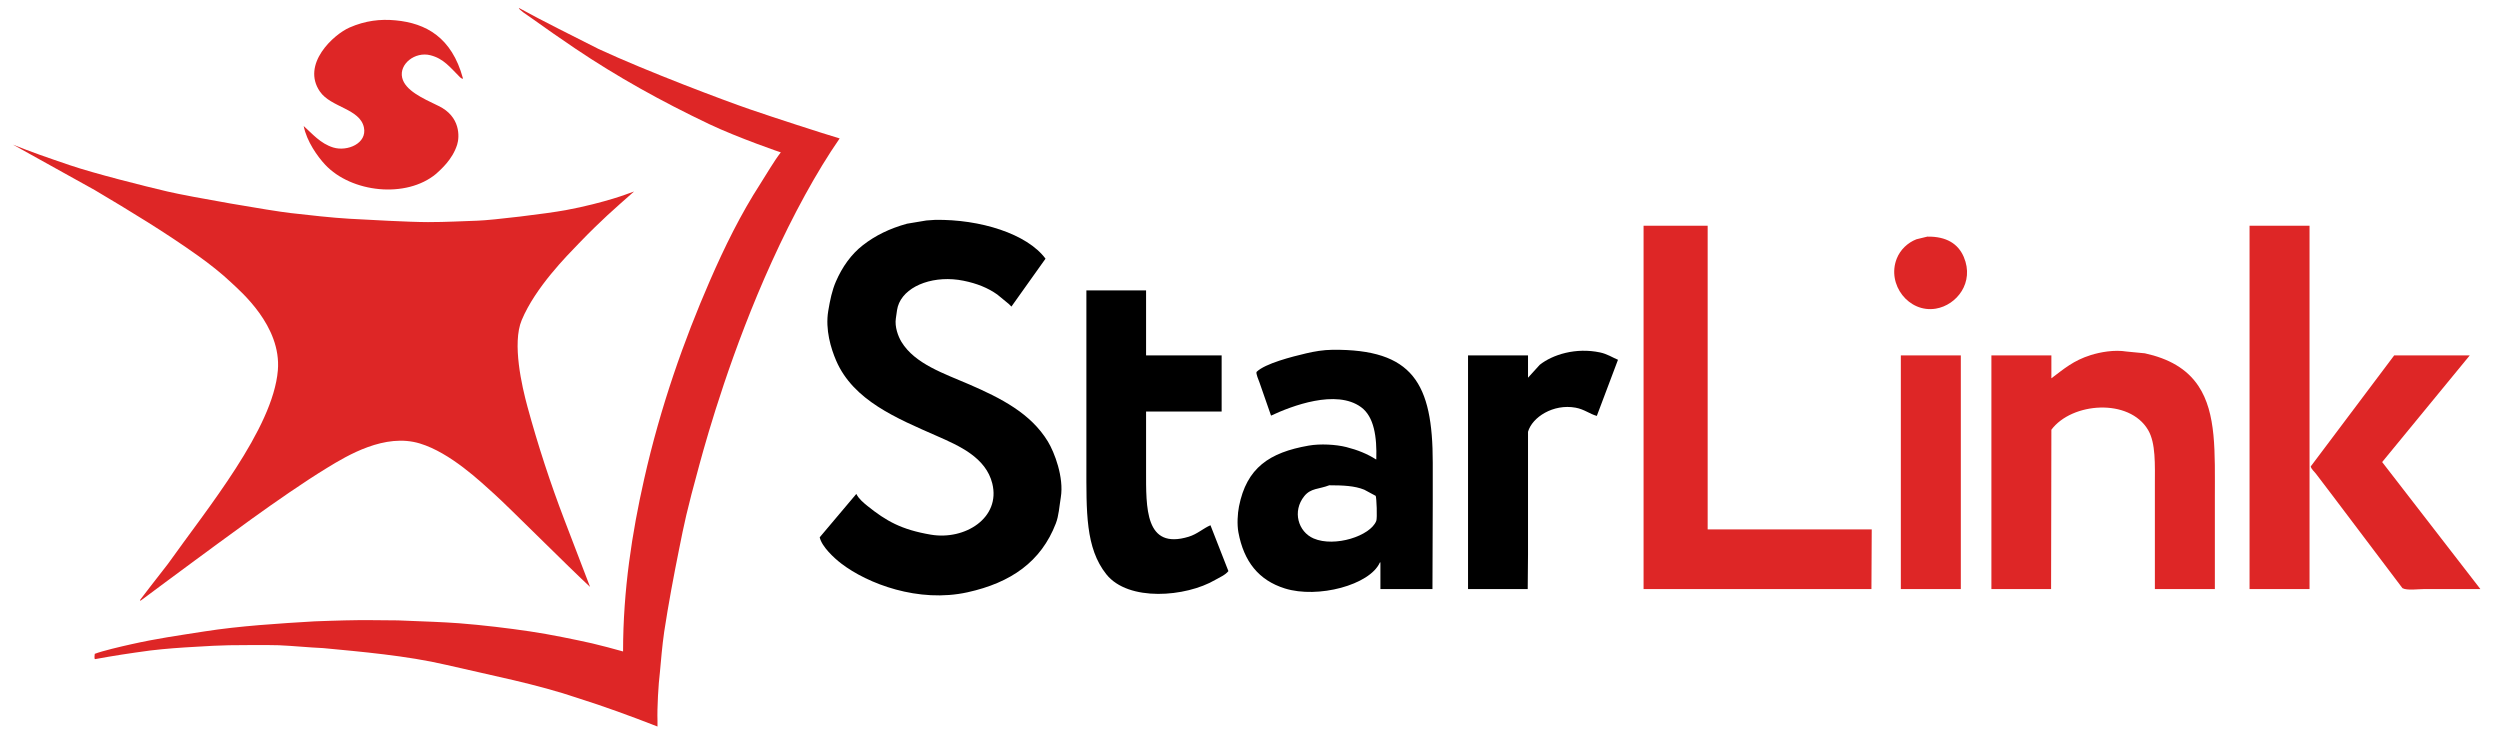
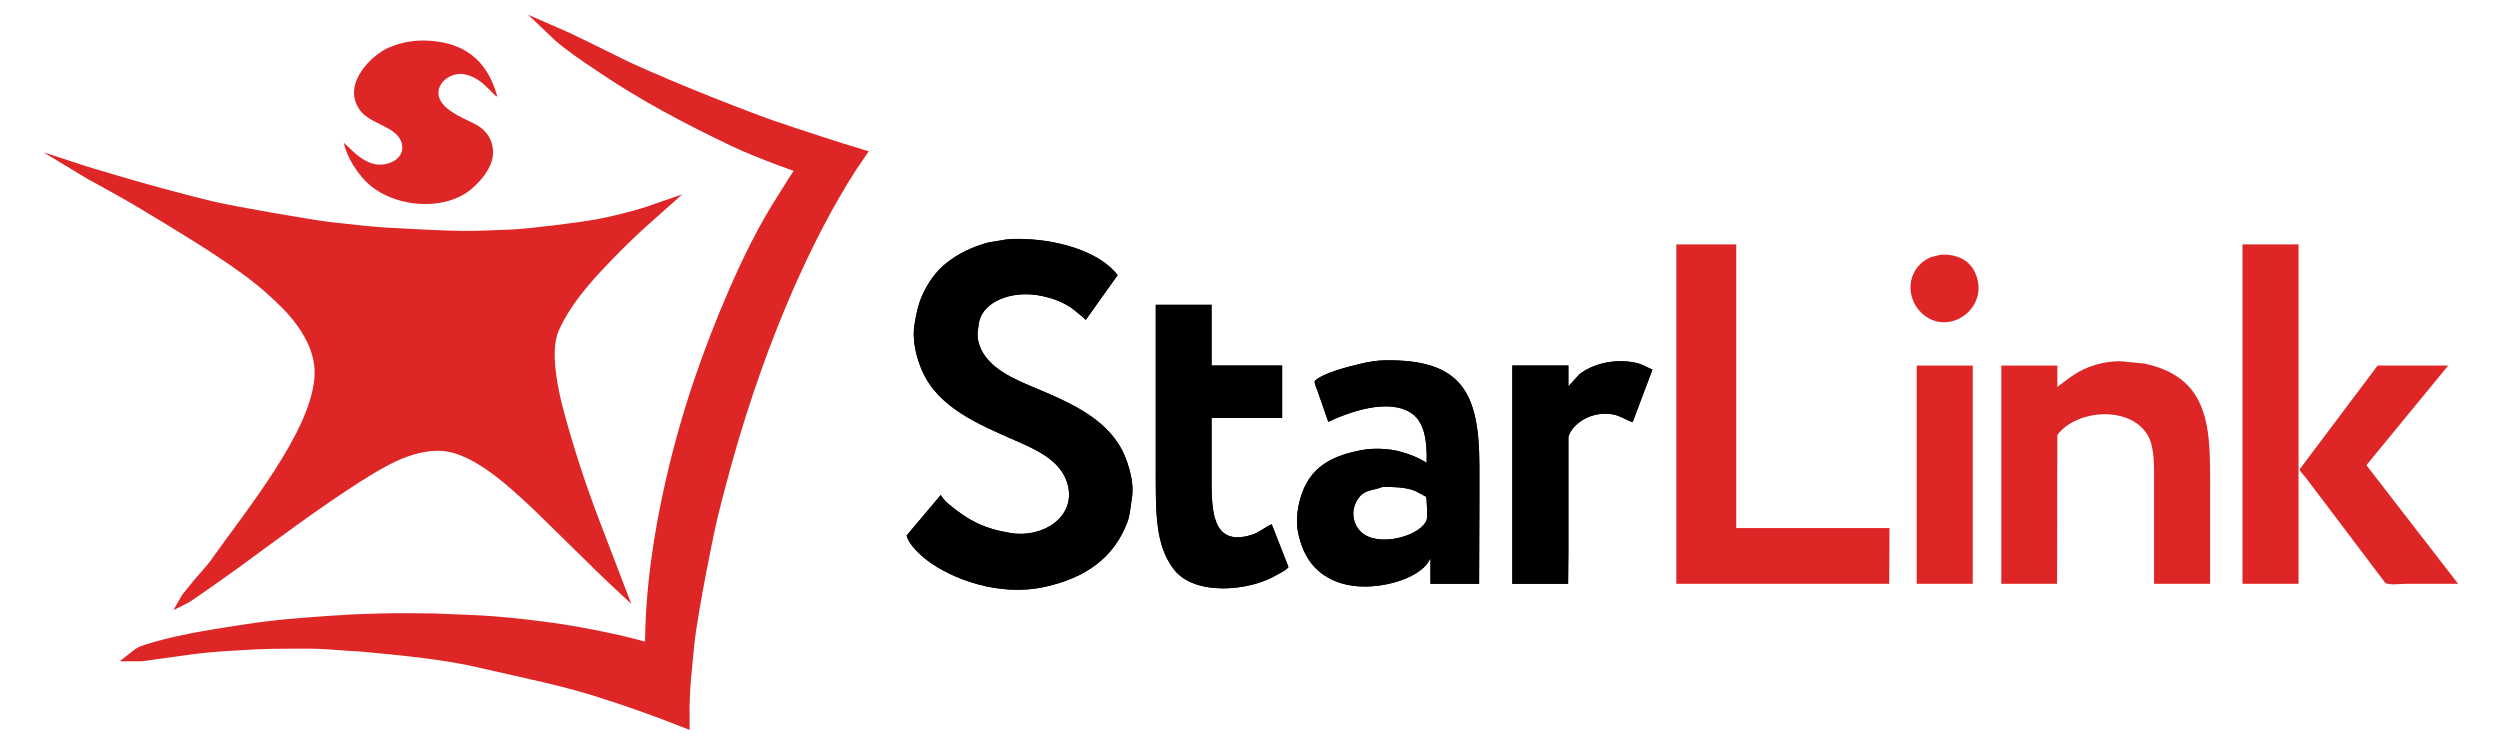
- <svg xmlns="http://www.w3.org/2000/svg" version="1.1" id="Starlink_logo" x="0px" y="0px" viewBox="0 0 5228.772 1544.249" style="enable-background:new 0 0 5228.772 1544.249;" xml:space="preserve">
+ <svg xmlns="http://www.w3.org/2000/svg" version="1.1" id="Starlink_logo" x="0px" y="0px" viewBox="0 0 567.178 167.509" style="enable-background:new 0 0 567.178 167.509;" xml:space="preserve">
  <g id="text">
    <g id="Link">
-       <path style="fill-rule:evenodd;clip-rule:evenodd;fill:#DE2626;" d="M5007.516,743.263c52.676,0,105.368,0,158.043,0    c-61.079,74.375-122.177,148.772-183.256,223.146c68.458,88.512,136.937,177.051,205.395,265.562c-38.738,0-77.488,0-116.226,0    c-13.061,0-37.382,3.518-46.737-1.844c-48.576-64.335-97.167-128.689-145.745-193.025c-11.683-15.367-23.369-30.738-35.052-46.104    c-3.567-4.844-9.272-8.898-11.069-15.368C4891.078,898.183,4949.306,820.711,5007.516,743.263z" />
-       <path style="fill-rule:evenodd;clip-rule:evenodd;fill:#DE2626;" d="M4704.958,472.169c41.813,0,83.638,0,125.451,0    c0,253.243,0,506.561,0,759.803c-41.813,0-83.638,0-125.451,0C4704.958,978.729,4704.958,725.411,4704.958,472.169z" />
-       <path style="fill-rule:evenodd;clip-rule:evenodd;fill:#DE2626;" d="M4632.393,1231.972c-41.813,0-83.638,0-125.451,0    c0-72.121,0-144.263,0-216.384c0.004-44.027,2.095-88.568-14.144-116.183c-39.546-67.251-159.741-57.828-202.32-0.615    c-0.206,111.05-0.411,222.133-0.616,333.182c-41.608,0-83.228,0-124.835,0c0-162.886,0-325.822,0-488.709    c41.813,0,83.638,0,125.451,0c0,15.981,0,31.967,0,47.949c26.584-19.859,45.86-37.094,82.404-48.564    c19.526-6.129,49.226-11.66,75.024-7.377c12.708,1.229,25.419,2.459,38.127,3.688c49.714,10.922,87.737,31.995,111.921,68.235    c37.997,56.935,34.439,138.913,34.438,234.211C4632.393,1104.922,4632.393,1168.457,4632.393,1231.972z" />
-       <path style="fill-rule:evenodd;clip-rule:evenodd;fill:#DE2626;" d="M3975.619,743.263c41.813,0,83.638,0,125.451,0    c0,162.886,0,325.822,0,488.709c-41.813,0-83.638,0-125.451,0C3975.619,1069.086,3975.619,906.15,3975.619,743.263z" />
-       <path style="fill-rule:evenodd;clip-rule:evenodd;fill:#DE2626;" d="M4030.965,494.913c40.114-0.666,64.587,15.143,76.254,42.416    c22.828,53.359-14.715,100.878-58.421,108.192c-56.609,9.473-103.045-50.428-81.789-104.504    c7.308-18.592,22.625-33.281,41.202-40.572C4015.796,498.602,4023.382,496.757,4030.965,494.913z" />
-       <path style="fill-rule:evenodd;clip-rule:evenodd;fill:#DE2626;" d="M3437.533,472.169c44.683,0,89.378,0,134.061,0    c0,211.65,0,423.364,0,635.014c114.37,0,228.775,0,343.146,0c-0.205,41.592-0.41,83.197-0.615,124.79    c-158.848,0-317.743,0-476.591,0C3437.533,978.729,3437.533,725.411,3437.533,472.169z" />
+       <g id="k">
+         <g>
+           <path style="fill-rule:evenodd;clip-rule:evenodd;fill:#DE2626;" d="M536.866,105.539c6.19-7.537,12.382-15.077,18.572-22.615      h-16.017c-5.899,7.849-11.8,15.7-17.7,23.549c0.182,0.656,0.76,1.067,1.122,1.557c1.184,1.557,2.368,3.115,3.552,4.672      c4.923,6.52,9.847,13.042,14.77,19.562c0.948,0.543,3.413,0.187,4.737,0.187h11.779      C550.744,123.482,543.804,114.509,536.866,105.539z M508.759,132.452h12.714V55.451h-12.714V132.452z" />
+         </g>
+       </g>
+       <path id="n" style="fill-rule:evenodd;clip-rule:evenodd;fill:#DE2626;" d="M501.405,132.452c-4.237,0-8.476,0-12.714,0    c0-7.309,0-14.62,0-21.929c0-4.462,0.212-8.976-1.433-11.774c-4.008-6.816-16.189-5.861-20.504-0.062    c-0.021,11.254-0.042,22.512-0.062,33.766c-4.217,0-8.435,0-12.651,0c0-16.508,0-33.02,0-49.528c4.237,0,8.476,0,12.714,0    c0,1.62,0,3.24,0,4.859c2.694-2.013,4.648-3.759,8.351-4.922c1.979-0.621,4.989-1.182,7.603-0.748    c1.288,0.125,2.576,0.249,3.864,0.374c5.038,1.107,8.892,3.243,11.343,6.915c3.851,5.77,3.49,14.078,3.49,23.736    C501.405,119.576,501.405,126.015,501.405,132.452z" />
+       <g id="i">
+         <path style="fill-rule:evenodd;clip-rule:evenodd;fill:#DE2626;" d="M434.845,132.452c4.237,0,8.476,0,12.714,0     c0-16.508,0-33.02,0-49.528c-4.237,0-8.476,0-12.714,0C434.845,99.432,434.845,115.944,434.845,132.452z" />
+         <path style="fill-rule:evenodd;clip-rule:evenodd;fill:#DE2626;" d="M442.261,73.019c4.429-0.741,8.234-5.557,5.921-10.965     c-1.182-2.764-3.663-4.366-7.728-4.299c-0.769,0.187-1.537,0.374-2.306,0.561c-1.883,0.739-3.435,2.228-4.176,4.112     C431.818,67.908,436.524,73.979,442.261,73.019z" />
+       </g>
+       <path id="L" style="fill-rule:evenodd;clip-rule:evenodd;fill:#DE2626;" d="M380.313,55.451c4.528,0,9.058,0,13.586,0    c0,21.449,0,42.905,0,64.355c11.591,0,23.185,0,34.776,0c-0.021,4.215-0.042,8.432-0.062,12.647c-16.098,0-32.201,0-48.3,0    C380.313,106.787,380.313,81.115,380.313,55.451z" />
    </g>
    <g id="Star">
-       <path style="fill-rule:evenodd;clip-rule:evenodd;" d="M3070.404,1231.972c0-162.886,0-325.822,0-488.709    c41.813,0,83.638,0,125.451,0c0,15.572,0,31.148,0,46.719c8.198-9.015,16.399-18.033,24.598-27.048    c26.908-21.251,75.299-36.594,126.066-25.818c15.109,3.207,25.55,10.383,37.513,15.368    c-14.758,39.134-29.52,78.279-44.277,117.413c-14.912-4.096-26.153-13.871-44.277-17.212    c-46.752-8.619-90.974,19.951-99.623,50.408c0,85.439,0,170.903,0,256.341c-0.205,24.177-0.41,48.361-0.615,72.538    C3153.632,1231.972,3112.012,1231.972,3070.404,1231.972z" />
-       <path id="a_2_" style="fill-rule:evenodd;clip-rule:evenodd;" d="M2780.145,1014.973c-21.521,8.418-38.444,5.579-52.271,22.745    c-25.354,31.476-12.928,74.549,19.678,88.521c43.854,18.791,118.714-5.154,130.986-36.883c2.211-5.717,0.56-48.376-1.23-52.252    c-7.994-4.303-15.989-8.607-23.983-12.909C2833.146,1015.978,2808.728,1015.036,2780.145,1014.973z M2887.147,1231.972    c0-18.645,0-37.295,0-55.94c-0.41,0.205-0.82,0.41-1.23,0.615c-20.997,46.835-129.484,75.742-198.631,54.096    c-54.768-17.145-85.856-56.363-97.163-117.413c-3.057-16.506-1.718-39.165,1.229-54.096    c15.915-80.607,63.334-112.865,145.745-127.249c24.479-4.273,57.111-2.365,78.714,3.074c23.666,5.958,44.228,14.397,62.111,25.819    c0.205,0,0.41,0,0.615,0c1.463-47.101-4.53-89.457-31.978-109.422c-52.074-37.877-144.994-2.458-188.176,17.827    c-7.994-22.947-15.99-45.902-23.984-68.85c-1.796-5.104-8.313-19.631-6.149-22.745c18.295-17.6,73.457-31.549,103.927-38.728    c16.355-3.853,35.32-7.186,54.731-7.377c168.109-1.654,209.703,69.876,209.7,236.055c0,27.66,0,55.328,0,82.988    c-0.205,60.442-0.41,120.903-0.615,181.345C2959.716,1231.972,2923.426,1231.972,2887.147,1231.972z" />
-       <path style="fill-rule:evenodd;clip-rule:evenodd;" d="M2272.191,607.409c41.608,0,83.228,0,124.836,0c0,45.28,0,90.574,0,135.855    c52.676,0,105.367,0,158.044,0c0,39.134,0,78.279,0,117.413c-52.677,0-105.368,0-158.044,0c0,41.182,0,82.378,0,123.56    c-0.005,77.401-2.663,166.31,89.168,138.314c18.061-5.506,30.068-17.376,45.507-23.974c12.502,31.963,25.01,63.935,37.512,95.897    c-6.654,8.382-18.158,12.872-27.673,18.442c-61.278,35.872-181.567,45.906-227.534-11.68    c-43.981-55.099-41.819-130.685-41.817-229.908C2272.191,850.033,2272.191,728.703,2272.191,607.409z" />
-       <path style="fill-rule:evenodd;clip-rule:evenodd;" d="M1955.489,459.874c94.55-1.578,192.571,29.073,231.224,81.144    c-23.776,33.397-47.559,66.804-71.335,100.201c-1.845-1.844-3.689-3.689-5.534-5.533c-7.994-6.556-15.99-13.115-23.984-19.671    c-19.668-13.957-42.662-23.217-70.72-28.892c-58.838-11.901-117.452,8.29-134.676,46.719c-4.448,9.926-4.714,18.689-6.765,31.966    c-2.743,17.759,4.82,37.86,11.684,49.178c28.124,46.372,90.097,66.577,142.055,89.136    c66.034,28.669,128.315,60.287,164.193,119.257c13.787,22.66,33.922,75.106,27.058,116.798    c-3.263,19.822-4.119,38.28-10.454,54.711c-30.811,79.917-93.685,123.754-184.487,143.846    c-102.885,22.767-209.261-17.913-264.431-60.243c-14.538-11.154-40.47-34.926-44.891-54.711    c25.416-30.118,50.839-60.246,76.255-90.365c0.204,0,0.41,0,0.615,0c4.423,9.447,14.878,18.256,22.753,24.589    c39.213,31.533,71.063,49.793,132.831,60.243c71.463,12.091,146.293-35.188,128.526-106.963    c-13.48-54.456-68.882-78.753-116.227-99.586c-82.909-36.482-174.306-73.841-210.315-157.37    c-10.943-25.383-23.074-64.832-16.604-103.889c3.86-23.304,8.11-43.288,15.988-61.473c13.275-30.644,31.92-57.027,56.576-76.226    c25.886-20.157,55.984-34.903,92.244-44.875c13.528-2.254,27.059-4.508,40.587-6.762    C1943.599,460.694,1949.545,460.284,1955.489,459.874z" />
+       <g>
+         <path id="r_8_" style="fill-rule:evenodd;clip-rule:evenodd;" d="M343.107,132.452c0-16.508,0-33.02,0-49.528     c4.237,0,8.476,0,12.714,0c0,1.578,0,3.157,0,4.735c0.831-0.914,1.662-1.828,2.493-2.741c2.727-2.154,7.631-3.709,12.776-2.617     c1.531,0.325,2.589,1.052,3.802,1.557c-1.496,3.966-2.992,7.933-4.487,11.899c-1.511-0.415-2.65-1.406-4.487-1.744     c-4.738-0.874-9.22,2.022-10.096,5.109c0,8.659,0,17.32,0,25.979c-0.021,2.45-0.042,4.901-0.062,7.351     C351.542,132.452,347.324,132.452,343.107,132.452z" />
+         <path id="a_8_" style="fill-rule:evenodd;clip-rule:evenodd;" d="M313.691,110.461c-2.181,0.853-3.896,0.565-5.297,2.305     c-2.569,3.19-1.31,7.555,1.994,8.971c4.444,1.904,12.031-0.522,13.275-3.738c0.224-0.579,0.057-4.903-0.125-5.295     c-0.81-0.436-1.62-0.872-2.431-1.308C319.062,110.562,316.588,110.467,313.691,110.461z M324.535,132.452c0-1.89,0-3.78,0-5.669     c-0.042,0.021-0.083,0.042-0.125,0.062c-2.128,4.746-13.122,7.676-20.13,5.482c-5.55-1.738-8.701-5.712-9.847-11.899     c-0.31-1.673-0.174-3.969,0.125-5.482c1.613-8.169,6.419-11.438,14.77-12.896c2.481-0.433,5.788-0.24,7.977,0.311     c2.398,0.604,4.482,1.459,6.295,2.617c0.021,0,0.042,0,0.062,0c0.148-4.773-0.459-9.066-3.241-11.089     c-5.277-3.839-14.694-0.249-19.07,1.807c-0.81-2.326-1.62-4.652-2.431-6.977c-0.182-0.517-0.843-1.989-0.623-2.305     c1.854-1.784,7.444-3.197,10.532-3.925c1.657-0.391,3.579-0.728,5.547-0.748c17.037-0.168,21.252,7.082,21.252,23.923     c0,2.803,0,5.607,0,8.41c-0.021,6.125-0.042,12.253-0.062,18.378C331.889,132.452,328.212,132.452,324.535,132.452z" />
+         <path id="t_8_" style="fill-rule:evenodd;clip-rule:evenodd;" d="M262.213,69.156c4.217,0,8.435,0,12.651,0     c0,4.589,0,9.179,0,13.768c5.338,0,10.678,0,16.017,0c0,3.966,0,7.933,0,11.899c-5.338,0-10.678,0-16.017,0     c0,4.174,0,8.348,0,12.522c-0.001,7.844-0.27,16.854,9.037,14.017c1.83-0.558,3.047-1.761,4.612-2.43     c1.267,3.239,2.535,6.479,3.802,9.719c-0.674,0.849-1.84,1.304-2.805,1.869c-6.21,3.635-18.401,4.652-23.059-1.184     c-4.457-5.584-4.238-13.244-4.238-23.3C262.213,93.745,262.213,81.449,262.213,69.156z" />
+         <path id="S_8_" style="fill-rule:evenodd;clip-rule:evenodd;" d="M230.117,54.205c9.582-0.16,19.516,2.946,23.433,8.223     c-2.41,3.385-4.82,6.77-7.229,10.155c-0.187-0.187-0.374-0.374-0.561-0.561c-0.81-0.664-1.62-1.329-2.431-1.994     c-1.993-1.414-4.324-2.353-7.167-2.928c-5.963-1.206-11.903,0.84-13.649,4.735c-0.451,1.006-0.478,1.894-0.686,3.24     c-0.278,1.8,0.488,3.837,1.184,4.984c2.85,4.699,9.131,6.747,14.396,9.033c6.692,2.905,13.004,6.11,16.64,12.086     c1.397,2.296,3.438,7.612,2.742,11.837c-0.331,2.009-0.417,3.879-1.059,5.545c-3.122,8.099-9.494,12.542-18.697,14.578     c-10.427,2.307-21.207-1.815-26.799-6.105c-1.473-1.13-4.101-3.539-4.549-5.545c2.576-3.052,5.152-6.106,7.728-9.158     c0.021,0,0.042,0,0.062,0c0.448,0.957,1.508,1.85,2.306,2.492c3.974,3.196,7.202,5.046,13.462,6.105     c7.242,1.225,14.826-3.566,13.025-10.84c-1.366-5.519-6.981-7.981-11.779-10.092c-8.402-3.697-17.665-7.483-21.314-15.949     c-1.109-2.572-2.338-6.57-1.683-10.529c0.391-2.362,0.822-4.387,1.62-6.23c1.345-3.106,3.235-5.779,5.734-7.725     c2.623-2.043,5.674-3.537,9.348-4.548c1.371-0.228,2.742-0.457,4.113-0.685C228.912,54.288,229.515,54.246,230.117,54.205z" />
+       </g>
+       <g>
+         <path id="r_7_" d="M343.107,132.452c0-16.508,0-33.02,0-49.528c4.237,0,8.476,0,12.714,0c0,1.578,0,3.157,0,4.735     c0.831-0.914,1.662-1.828,2.493-2.741c2.727-2.154,7.631-3.709,12.776-2.617c1.531,0.325,2.589,1.052,3.802,1.557     c-1.496,3.966-2.992,7.933-4.487,11.899c-1.511-0.415-2.65-1.406-4.487-1.744c-4.738-0.874-9.22,2.022-10.096,5.109     c0,8.659,0,17.32,0,25.979c-0.021,2.45-0.042,4.901-0.062,7.351C351.542,132.452,347.324,132.452,343.107,132.452z" />
+         <path id="a_7_" d="M313.691,110.461c-2.181,0.853-3.896,0.565-5.297,2.305c-2.569,3.19-1.31,7.555,1.994,8.971     c4.444,1.904,12.031-0.522,13.275-3.738c0.224-0.579,0.057-4.903-0.125-5.295c-0.81-0.436-1.62-0.872-2.431-1.308     C319.062,110.562,316.588,110.467,313.691,110.461z M324.535,132.452c0-1.89,0-3.78,0-5.669     c-0.042,0.021-0.083,0.042-0.125,0.062c-2.128,4.746-13.122,7.676-20.13,5.482c-5.55-1.738-8.701-5.712-9.847-11.899     c-0.31-1.673-0.174-3.969,0.125-5.482c1.613-8.169,6.419-11.438,14.77-12.896c2.481-0.433,5.788-0.24,7.977,0.311     c2.398,0.604,4.482,1.459,6.295,2.617c0.021,0,0.042,0,0.062,0c0.148-4.773-0.459-9.066-3.241-11.089     c-5.277-3.839-14.694-0.249-19.07,1.807c-0.81-2.326-1.62-4.652-2.431-6.977c-0.182-0.517-0.843-1.989-0.623-2.305     c1.854-1.784,7.444-3.197,10.532-3.925c1.657-0.391,3.579-0.728,5.547-0.748c17.037-0.168,21.252,7.082,21.252,23.923     c0,2.803,0,5.607,0,8.41c-0.021,6.125-0.042,12.253-0.062,18.378C331.889,132.452,328.212,132.452,324.535,132.452z" />
+         <path id="t_7_" d="M262.213,69.156c4.217,0,8.435,0,12.651,0c0,4.589,0,9.179,0,13.768c5.338,0,10.678,0,16.017,0     c0,3.966,0,7.933,0,11.899c-5.338,0-10.678,0-16.017,0c0,4.174,0,8.348,0,12.522c-0.001,7.844-0.27,16.854,9.037,14.017     c1.83-0.558,3.047-1.761,4.612-2.43c1.267,3.239,2.535,6.479,3.802,9.719c-0.674,0.849-1.84,1.304-2.805,1.869     c-6.21,3.635-18.401,4.652-23.059-1.184c-4.457-5.584-4.238-13.244-4.238-23.3C262.213,93.745,262.213,81.449,262.213,69.156z" />
+         <path id="S_7_" d="M230.117,54.205c9.582-0.16,19.516,2.946,23.433,8.223c-2.41,3.385-4.82,6.77-7.229,10.155     c-0.187-0.187-0.374-0.374-0.561-0.561c-0.81-0.664-1.62-1.329-2.431-1.994c-1.993-1.414-4.324-2.353-7.167-2.928     c-5.963-1.206-11.903,0.84-13.649,4.735c-0.451,1.006-0.478,1.894-0.686,3.24c-0.278,1.8,0.488,3.837,1.184,4.984     c2.85,4.699,9.131,6.747,14.396,9.033c6.692,2.905,13.004,6.11,16.64,12.086c1.397,2.296,3.438,7.612,2.742,11.837     c-0.331,2.009-0.417,3.879-1.059,5.545c-3.122,8.099-9.494,12.542-18.697,14.578c-10.427,2.307-21.207-1.815-26.799-6.105     c-1.473-1.13-4.101-3.539-4.549-5.545c2.576-3.052,5.152-6.106,7.728-9.158c0.021,0,0.042,0,0.062,0     c0.448,0.957,1.508,1.85,2.306,2.492c3.974,3.196,7.202,5.046,13.462,6.105c7.242,1.225,14.826-3.566,13.025-10.84     c-1.366-5.519-6.981-7.981-11.779-10.092c-8.402-3.697-17.665-7.483-21.314-15.949c-1.109-2.572-2.338-6.57-1.683-10.529     c0.391-2.362,0.822-4.387,1.62-6.23c1.345-3.106,3.235-5.779,5.734-7.725c2.623-2.043,5.674-3.537,9.348-4.548     c1.371-0.228,2.742-0.457,4.113-0.685C228.912,54.288,229.515,54.246,230.117,54.205z" />
+       </g>
    </g>
  </g>
  <g id="Graphic">
-     <path style="fill-rule:evenodd;clip-rule:evenodd;fill:#DE2626;" d="M827.148,42.535c-31.89-2.988-62.855,0.56-96,15   c-33.667,14.667-101.42,76.776-62,134c22.909,33.255,83.674,35.614,92,75c7.092,33.551-34.867,50.828-64,42   c-26.902-8.152-44.195-29.06-62-45c6.313,32.236,29.192,64.132,45,81c54.666,58.333,169.443,71.212,232,19   c9.666-8.999,34-29.333,44-61c5.094-16.13,7.279-58.82-39-81c-34.032-16.311-69.841-32.563-76-59   c-6.641-28.505,26.723-55.158,59-47c27.834,7.035,41,25.167,62,46c1.425,1.413,6.833,5.166,6,2   C944.908,78.239,891.038,48.523,827.148,42.535z" />
-     <path style="fill-rule:evenodd;clip-rule:evenodd;fill:#DE2626;" d="M27.149,302.535c56.994,31.663,114.005,63.336,171,95   c74.225,44.049,147.971,88.717,217,138c23.357,16.676,48.5,36.5,68,55c19.5,18.5,105.719,90.932,98,184   c-10.147,122.342-147.55,288.855-230,405c-19.332,24.997-56.723,72.782-58,75c-0.874,1.613-0.083,2.479,2,1   c2.083-1.479,94-70,112-83c45.5-33,179.511-134.414,277-194c42.797-26.158,120.941-73.226,194-51c63.988,19.466,126.5,79.5,156,106   c29.5,26.5,157.369,154.789,200,194c-17.998-46.995-36.002-94.005-54-141c-28.907-75.638-54.669-154.037-77-236   c-11.507-42.237-32.345-132.375-12-181c28.702-68.6,94.5-134.5,120-161c25.5-26.5,43-43,59-58c16-15,37.335-33.335,56-50   c-14.665,5-22.5,8.5-44,15c-21.5,6.5-58,16.5-99,24c-41,7.5-153,21-184,22c-31,1-65.5,3-104,3c-38.5,0-128-5-164-7   c-36-2-84.5-7.5-124-12c-39.5-4.5-208-33.5-257-45c-49-11.5-152.5-37.5-204-55C94.649,328.035,66.811,318.367,27.149,302.535z" />
-     <path style="fill-rule:evenodd;clip-rule:evenodd;fill:#DE2626;" d="M1085.148,16.535c-0.046,3.999,17.571,14.985,26,21   c30.25,21.589,60.573,42.854,92,64c87.816,59.088,179.634,110.18,280,158c58.723,27.979,155.393,61.504,150,59   c-15.285,19.828-29.661,45.349-43,66c-40.579,62.826-74.554,131.597-106,204c-53.243,122.589-102.436,260.532-137,414   c-25.112,111.502-43.94,230.906-44,360c-21.331-5.999-43.919-12.001-65-17c-33.329-7.416-87.671-18.834-130-25   c-44.079-6.583-98.672-13.167-148-17c-16.749-1.167-36.002-2.333-53-3c-24.997-1-50.003-2-75-3c-36.996-0.25-74.004-1-111,0   c-20.998,0.333-41.752,1.417-63,2c-74.106,4.416-157.346,9.6-230,21c-57.826,9.073-99.503,14.777-154,27   c-22.149,4.968-59.339,13.575-76,20c-1.28,11.167,0.03,11,1,11c37.996-6.999,70.504-12,115-18c33.83-4,62.671-6,99-8   c18.665-1.333,47.335-2.667,66-3c30.525-0.255,73.515-0.838,104,0c30.664,1.333,62.337,4.667,93,6   c77.427,7.4,174.745,15.744,257,35c95.105,22.264,189.048,40.087,277,70c52.828,16.665,109.672,37.335,165,59c0-2,0-10,0-12   c-0.957-26.567,1.996-77.63,5-101c2.333-24.998,4.667-55.002,9-85c8.925-58.489,19.87-116.712,31-172c11.297-56.114,15-76.5,43-179   c17.864-65.395,67.239-238.688,151-423c44.188-97.231,93.654-188.277,142-258c-39.748-11.909-134.667-42.667-188-61   c-53.333-18.333-214.497-78.958-316-126C1196.488,74.205,1140.476,46.866,1085.148,16.535z" />
+     <g>
+       <path style="fill-rule:evenodd;clip-rule:evenodd;fill:#DE2626;" d="M98.096,9.294c-3.335-0.313-6.573,0.059-10.039,1.569    c-3.521,1.534-10.606,8.029-6.484,14.013c2.396,3.478,8.75,3.724,9.621,7.843c0.742,3.508-3.646,5.315-6.693,4.392    c-2.813-0.853-4.622-3.039-6.484-4.706c0.66,3.371,3.053,6.706,4.706,8.47c5.717,6.1,17.719,7.447,24.261,1.987    c1.011-0.941,3.556-3.068,4.601-6.379c0.533-1.687,0.761-6.151-4.078-8.47c-3.559-1.706-7.304-3.405-7.948-6.17    c-0.694-2.981,2.795-5.768,6.17-4.915c2.911,0.736,4.354,2.48,6.55,4.659c0.149,0.148,0.561,0.361,0.561,0.361    C110.411,13.027,104.777,9.92,98.096,9.294z" />
+       <path style="fill-rule:evenodd;clip-rule:evenodd;fill:#DE2626;stroke:#DE2626;stroke-width:2.077;stroke-miterlimit:15;" d="    M17.969,38.309c2.285,1.402,8.725,4.726,14.351,8.108c7.736,4.651,15.474,9.277,22.692,14.431    c2.443,1.744,5.072,3.817,7.111,5.752c2.039,1.935,11.055,9.509,10.248,19.242c-1.061,12.794-15.43,30.207-24.052,42.352    c-1.313,1.698-3.428,3.887-4.799,5.688c-0.74,0.972-1.363,1.634-1.662,2.167c0.402-0.195,1.402-0.909,2.597-1.717    c3.294-2.228,8.337-5.871,9.72-6.869c4.758-3.451,18.772-14.056,28.967-20.287c4.475-2.735,12.647-7.658,20.287-5.333    c6.691,2.036,13.229,8.314,16.313,11.085c3.085,2.771,16.457,16.187,20.915,20.287c-1.882-4.914-3.765-9.83-5.647-14.745    c-3.023-7.91-5.717-16.108-8.052-24.679c-1.203-4.417-3.382-13.843-1.255-18.928c3.001-7.174,9.882-14.065,12.549-16.836    c2.667-2.771,4.497-4.497,6.17-6.065c1.673-1.569,3.904-3.486,5.856-5.229c-1.534,0.523-2.353,0.889-4.601,1.569    c-2.248,0.68-6.065,1.725-10.353,2.51c-4.288,0.784-16,2.196-19.242,2.301c-3.242,0.105-6.85,0.314-10.876,0.314    c-4.026,0-13.385-0.523-17.15-0.732c-3.765-0.209-8.836-0.784-12.967-1.255c-4.131-0.471-21.751-3.503-26.875-4.706    c-5.124-1.203-16.04-4.147-21.333-5.752C22.434,39.631,20.179,39.035,17.969,38.309z" />
+       <path style="fill-rule:evenodd;clip-rule:evenodd;fill:#DE2626;stroke:#DE2626;stroke-width:2.597;stroke-miterlimit:15;" d="    M125.887,7.357c1.246,1.194,2.359,2.043,3.22,2.701c2.856,2.181,4.607,3.294,7.894,5.505c9.183,6.179,18.954,11.359,29.449,16.36    c6.141,2.926,16.25,6.432,15.686,6.17c-1.598,2.073-3.102,4.742-4.497,6.902c-4.243,6.57-7.796,13.762-11.085,21.333    c-5.568,12.82-10.712,27.245-14.327,43.293c-2.626,11.66-4.595,24.147-4.601,37.647c-2.231-0.627-4.593-1.255-6.797-1.778    c-3.485-0.775-9.168-1.97-13.595-2.614c-4.609-0.688-10.318-1.377-15.477-1.778c-1.751-0.122-3.765-0.244-5.542-0.314    c-2.614-0.105-5.229-0.209-7.843-0.314c-3.869-0.026-7.739-0.105-11.608,0c-2.196,0.035-4.366,0.148-6.588,0.209    c-7.75,0.462-16.454,1.004-24.052,2.196c-6.047,0.949-10.405,1.545-16.104,2.823c-2.316,0.52-6.08,1.519-7.822,2.191    c-0.779,0.39-1.331,0.831-1.331,0.831s0.759,0,1.227,0c3.869-0.519,7.456-1.035,12.109-1.662    c3.538-0.418,6.554-0.627,10.353-0.837c1.952-0.139,4.95-0.279,6.902-0.314c3.192-0.027,7.688-0.088,10.876,0    c3.207,0.139,6.519,0.488,9.725,0.627c8.097,0.774,18.274,1.646,26.875,3.66c9.945,2.328,19.769,4.192,28.967,7.32    c5.524,1.743,11.469,3.904,17.255,6.17c0-0.209,0-1.046,0-1.255c-0.1-2.778,0.209-8.118,0.523-10.562    c0.244-2.614,0.488-5.752,0.941-8.889c0.933-6.116,2.078-12.205,3.242-17.987c1.181-5.868,1.569-8,4.497-18.719    c1.868-6.839,7.031-24.961,15.791-44.235c4.621-10.168,9.794-19.689,14.849-26.98c-4.157-1.245-14.083-4.462-19.66-6.379    c-5.577-1.917-22.53-8.511-33.145-13.43C135.966,12.141,128.068,8.292,125.887,7.357z" />
+     </g>
  </g>
</svg>
